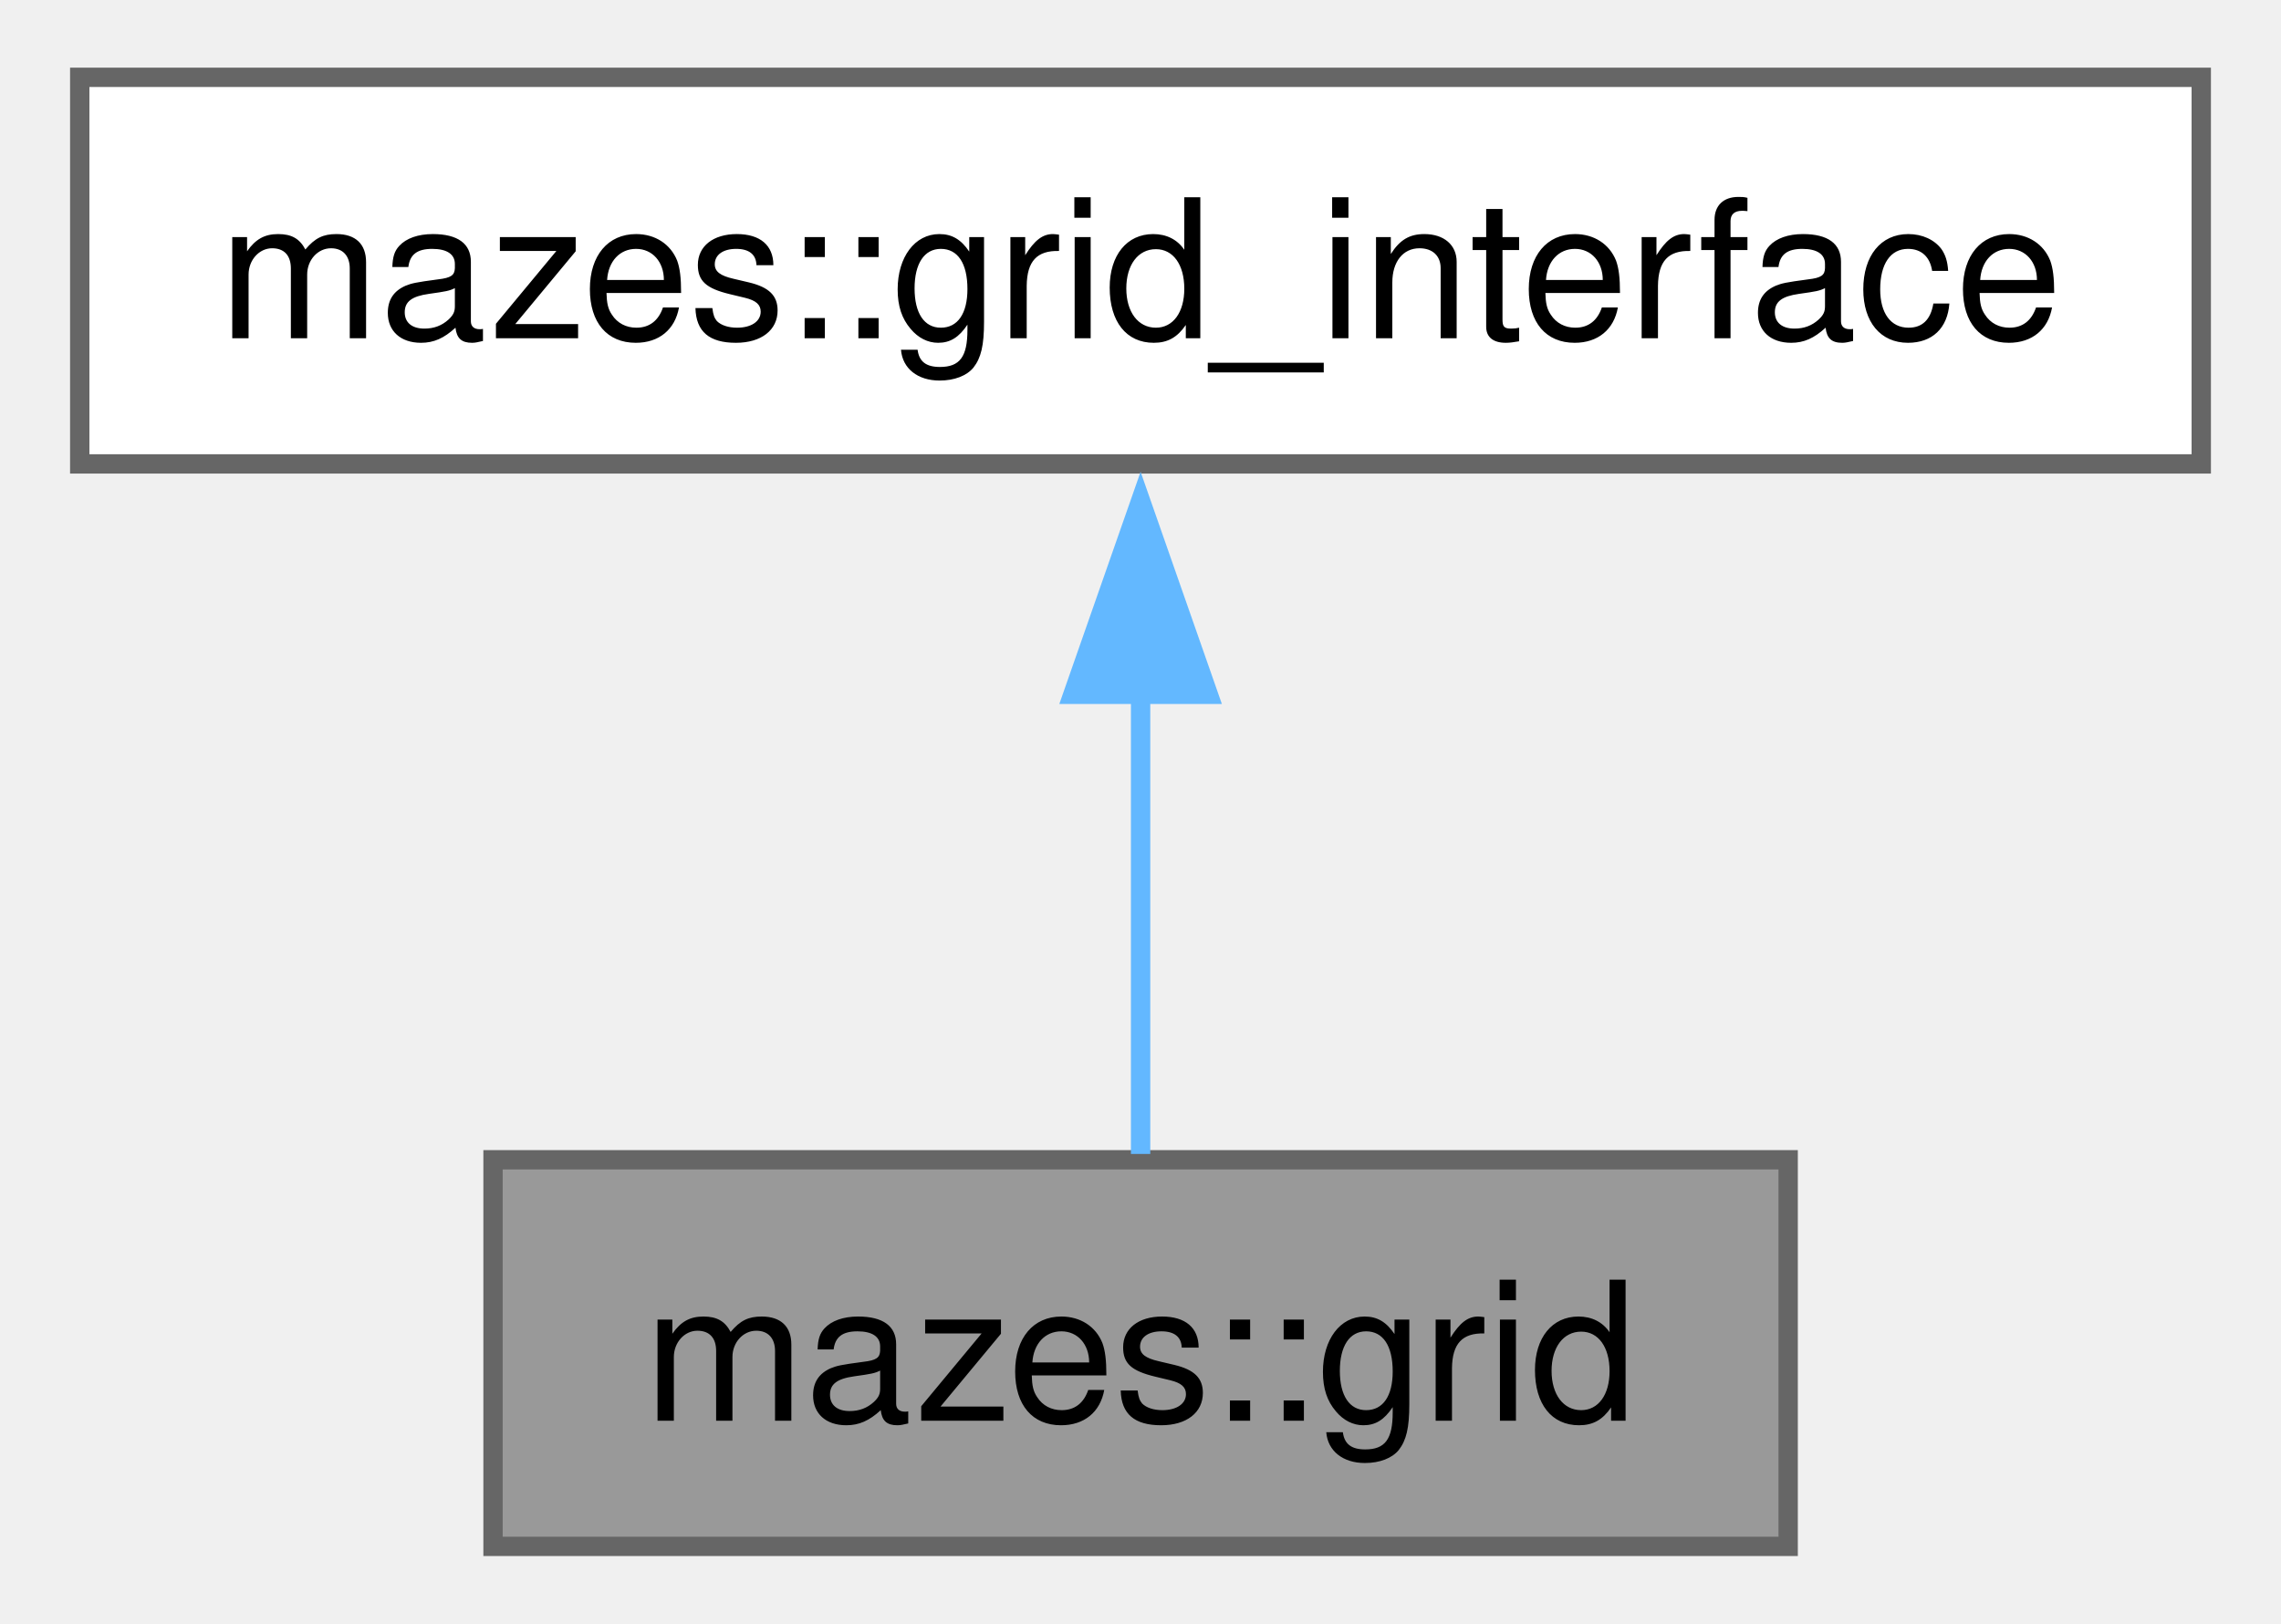
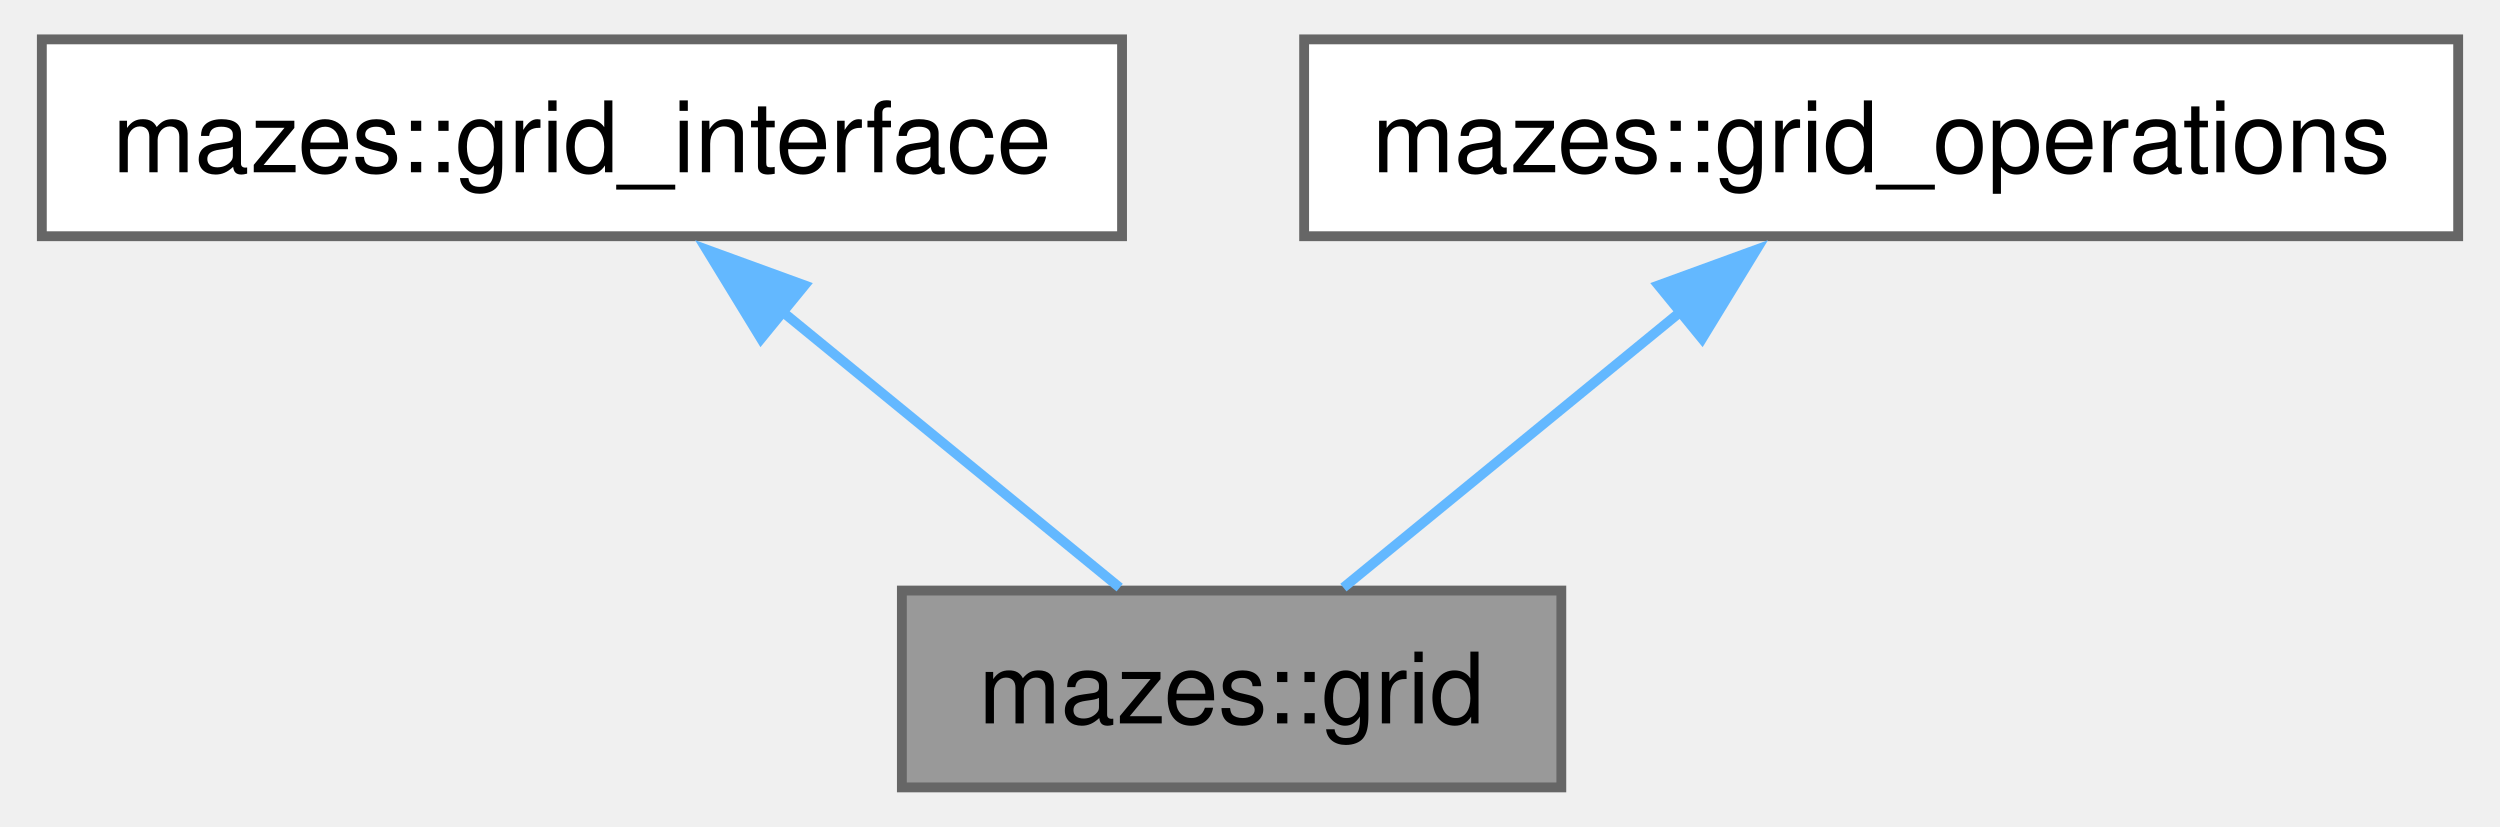
- <svg xmlns="http://www.w3.org/2000/svg" xmlns:xlink="http://www.w3.org/1999/xlink" width="118pt" height="84pt" viewBox="0.00 0.00 117.75 84.00">
+ <svg xmlns="http://www.w3.org/2000/svg" xmlns:xlink="http://www.w3.org/1999/xlink" width="254pt" height="84pt" viewBox="0.00 0.00 253.50 84.00">
  <g id="graph0" class="graph" transform="scale(1 1) rotate(0) translate(4 80)">
    <g id="Node000001" class="node">
      <g id="a_Node000001">
        <a xlink:title="General purpose grid class for 2D maze generation.">
-           <polygon fill="#999999" stroke="#666666" points="88.38,-20 21.38,-20 21.38,0 88.38,0 88.38,-20" />
-           <text text-anchor="middle" x="54.88" y="-6.5" font-family="Helvetica,sans-Serif" font-size="10.00">mazes::grid</text>
+           <polygon fill="#999999" stroke="#666666" points="154.38,-20 87.38,-20 87.38,0 154.38,0 154.38,-20" />
+           <text text-anchor="middle" x="120.88" y="-6.5" font-family="Helvetica,sans-Serif" font-size="10.00">mazes::grid</text>
        </a>
      </g>
    </g>
    <g id="Node000002" class="node">
      <g id="a_Node000002">
        <a xlink:href="classmazes_1_1grid__interface.html" target="_top" xlink:title="Interface for the grid class.">
          <polygon fill="white" stroke="#666666" points="109.75,-76 0,-76 0,-56 109.75,-56 109.75,-76" />
          <text text-anchor="middle" x="54.88" y="-62.5" font-family="Helvetica,sans-Serif" font-size="10.00">mazes::grid_interface</text>
        </a>
      </g>
    </g>
    <g id="edge1_Node000001_Node000002" class="edge">
      <g id="a_edge1_Node000001_Node000002">
        <a xlink:title=" ">
-           <path fill="none" stroke="#63b8ff" d="M54.88,-44.13C54.88,-35.9 54.88,-26.85 54.88,-20.3" />
-           <polygon fill="#63b8ff" stroke="#63b8ff" points="51.38,-44.08 54.88,-54.08 58.38,-44.08 51.38,-44.08" />
+           <path fill="none" stroke="#63b8ff" d="M75.16,-48.4C86.45,-39.17 100.09,-28.01 109.51,-20.3" />
+           <polygon fill="#63b8ff" stroke="#63b8ff" points="73.07,-45.59 67.54,-54.64 77.5,-51.01 73.07,-45.59" />
+         </a>
+       </g>
+     </g>
+     <g id="Node000003" class="node">
+       <g id="a_Node000003">
+         <a xlink:href="classmazes_1_1grid__operations.html" target="_top" xlink:title="Interface for grid navigation and manipulation operations.">
+           <polygon fill="white" stroke="#666666" points="245.5,-76 128.25,-76 128.25,-56 245.5,-56 245.5,-76" />
+           <text text-anchor="middle" x="186.88" y="-62.5" font-family="Helvetica,sans-Serif" font-size="10.00">mazes::grid_operations</text>
+         </a>
+       </g>
+     </g>
+     <g id="edge2_Node000001_Node000003" class="edge">
+       <g id="a_edge2_Node000001_Node000003">
+         <a xlink:title=" ">
+           <path fill="none" stroke="#63b8ff" d="M166.59,-48.4C155.3,-39.17 141.66,-28.01 132.24,-20.3" />
+           <polygon fill="#63b8ff" stroke="#63b8ff" points="164.25,-51.01 174.21,-54.64 168.68,-45.59 164.25,-51.01" />
        </a>
      </g>
    </g>
  </g>
</svg>
